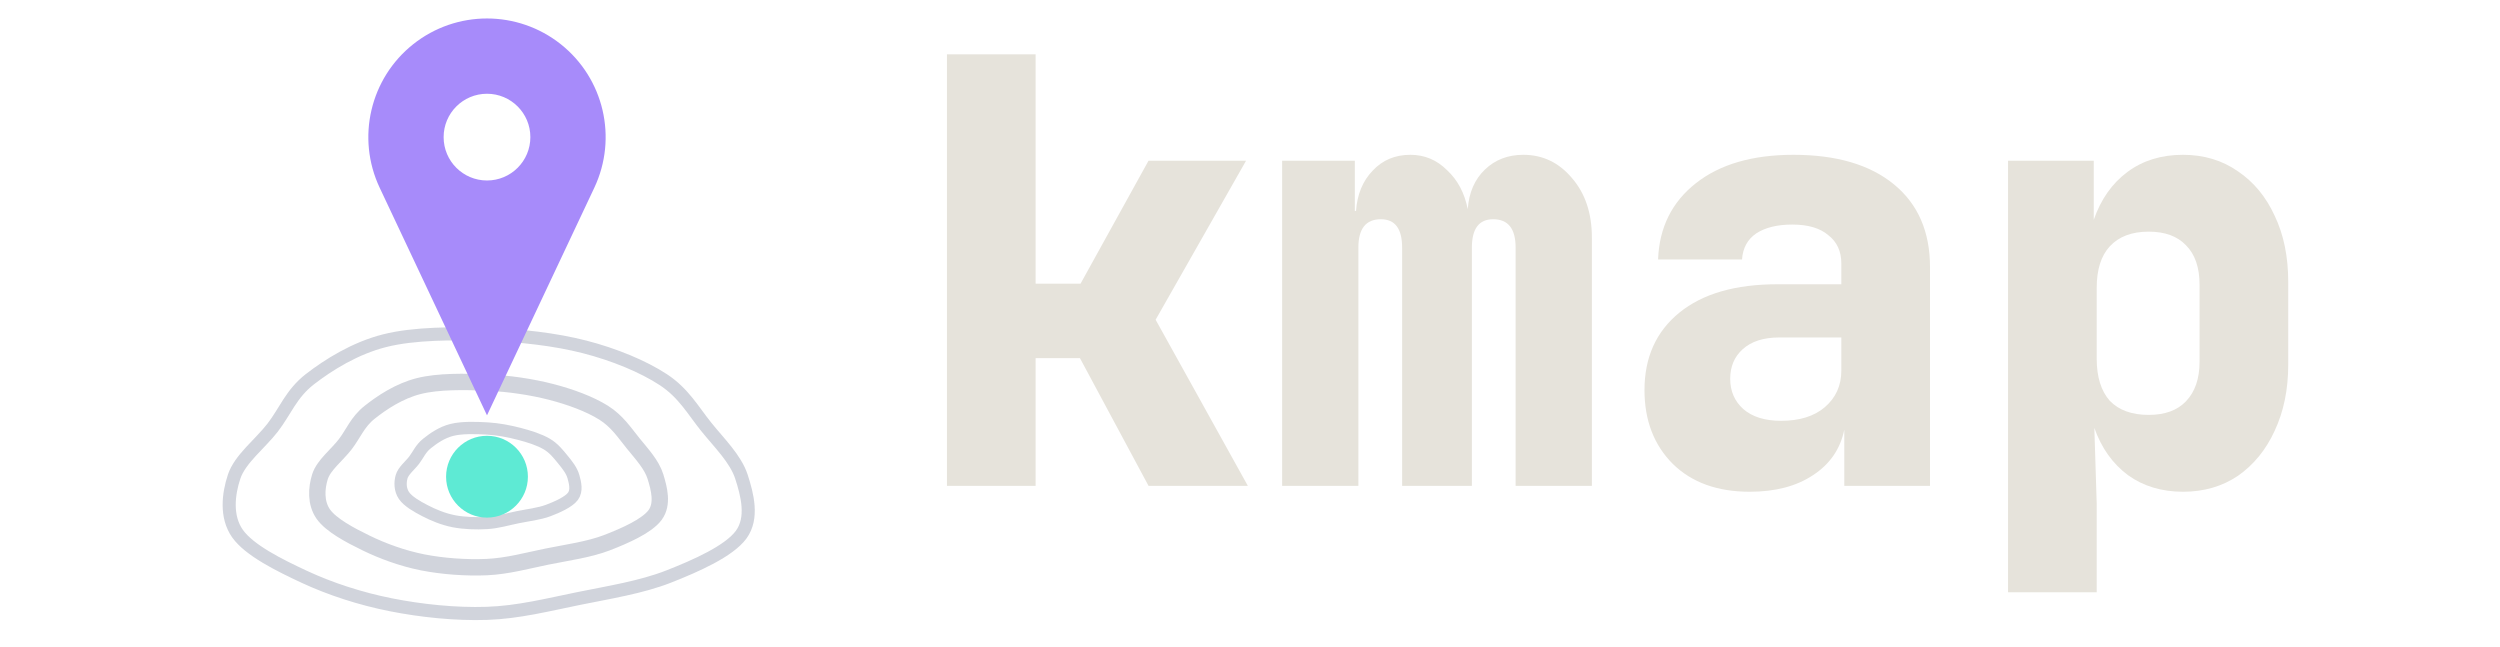
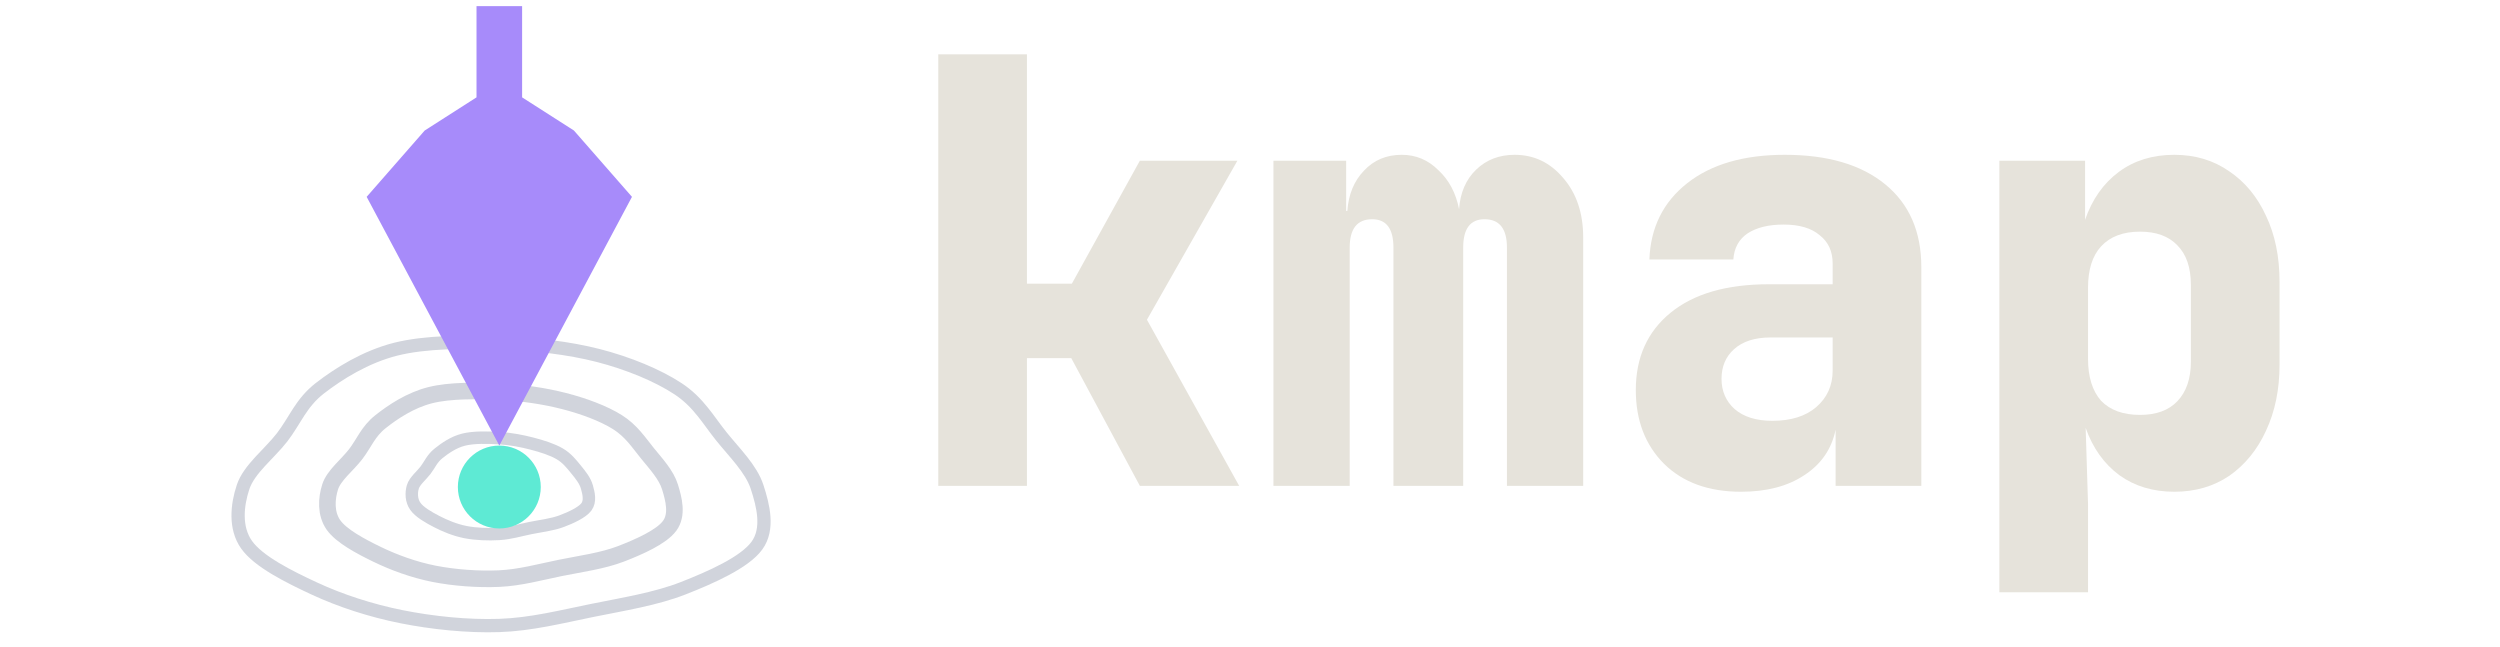
<svg xmlns="http://www.w3.org/2000/svg" viewBox="0 0 406 105" width="406" height="105" role="img" aria-label="kmap">
-   <g transform="translate(21.282,0.342) scale(0.664436)">
+   <g transform="translate(22.519,1.000) scale(0.673209)">
    <g fill="none" stroke="#7C839A" stroke-opacity="0.35" stroke-linejoin="round">
      <path d="M108.13,116C108.55,117.5 109.03,119.41 108.01,120.79C106.98,122.16 104.26,123.4 102,124.25C99.74,125.1 96.96,125.4 94.46,125.91C91.96,126.42 89.61,127.15 87,127.31C84.39,127.47 81.34,127.37 78.82,126.87C76.29,126.37 73.88,125.36 71.87,124.32C69.85,123.28 67.67,122.01 66.72,120.62C65.76,119.23 65.72,117.45 66.13,116C66.55,114.55 68.18,113.29 69.2,111.95C70.23,110.6 70.77,109.14 72.3,107.91C73.83,106.68 75.94,105.18 78.39,104.57C80.84,103.95 84.25,104.05 87,104.21C89.75,104.37 92.46,104.9 94.89,105.53C97.32,106.16 99.79,106.95 101.57,107.99C103.34,109.03 104.43,110.45 105.52,111.78C106.62,113.12 107.72,114.5 108.13,116Z" stroke-width="3" />
      <path d="M128.18,116C129.08,118.92 130.07,122.67 128.09,125.36C126.11,128.05 120.72,130.43 116.32,132.13C111.92,133.82 106.59,134.53 101.7,135.52C96.81,136.51 92.08,137.85 87,138.09C81.92,138.32 76.16,137.9 71.24,136.93C66.32,135.95 61.54,134.19 57.5,132.23C53.45,130.26 48.86,127.82 46.97,125.12C45.09,122.41 45.29,118.84 46.18,116C47.08,113.16 50.31,110.73 52.33,108.1C54.36,105.47 55.34,102.61 58.34,100.24C61.34,97.86 65.54,95.06 70.32,93.85C75.1,92.64 81.62,92.75 87,92.99C92.38,93.22 97.87,94.04 102.62,95.26C107.37,96.48 112.13,98.24 115.48,100.34C118.83,102.44 120.61,105.25 122.73,107.86C124.85,110.47 127.29,113.08 128.18,116Z" stroke-width="4" />
      <path d="M149.19,116C150.62,120.39 152.1,126.09 149.13,130.15C146.16,134.22 138,137.81 131.38,140.41C124.76,143.01 116.82,144.27 109.42,145.77C102.02,147.27 94.66,149.15 87,149.4C79.34,149.66 70.86,148.77 63.44,147.29C56.01,145.81 48.67,143.41 42.43,140.51C36.19,137.61 28.89,133.98 26.01,129.89C23.14,125.81 23.76,120.31 25.19,116C26.62,111.69 31.48,108.02 34.57,104.06C37.65,100.09 39.13,95.73 43.7,92.18C48.27,88.64 54.75,84.59 61.97,82.76C69.19,80.93 78.85,80.95 87,81.2C95.15,81.46 103.7,82.43 110.89,84.28C118.07,86.13 125.16,89.04 130.11,92.29C135.06,95.54 137.39,99.84 140.57,103.79C143.75,107.75 147.76,111.61 149.19,116Z" stroke-width="3.2" />
    </g>
-     <path fill="#A78BFA" fill-rule="evenodd" d="M60.77,45.37A29,29 0 1 1 113.23,45.37L87,101ZM97.6,33A10.6,10.6 0 1 0 76.4,33A10.6,10.6 0 1 0 97.6,33Z" />
+     <path fill="#A78BFA" d="M92.5,0L92.5,22L105,30L119,46L87,106L55,46L69,30L81.5,22L81.5,0Z" />
    <circle cx="87" cy="116" r="10" fill="#5EEAD4" />
  </g>
-   <g fill="#E6E3DB" transform="translate(146.969,-17.100) scale(0.096)" aria-hidden="true">
+   <g fill="#E6E3DB" transform="translate(145.559,-17.100) scale(0.096)" aria-hidden="true">
    <path d="M 71,1000 V 270 h 150 v 388 h 76 L 412,450 H 577 L 424,719 580,1000 H 412 L 296,784 h -75 v 216 z" />
    <path d="M 638,1000 V 450 h 123 v 85 h 2 q 3,-42 28,-68 25,-27 64,-27 36,0 62,26 27,25 35,66 3,-42 29,-67 26,-25 65,-25 49,0 82,39 34,39 34,101 v 420 h -129 V 597 q 0,-48 -38,-48 -36,0 -36,48 v 403 h -118 V 597 q 0,-48 -36,-48 -38,0 -38,48 v 403 z" />
    <path d="m 1429.001,1010 q -82,0 -130,-47 -48,-48 -48,-125 0,-83 59,-131 59,-48 166,-48 h 108 v -35 q 0,-31 -22,-48 -21,-18 -61,-18 -38,0 -61,15 -22,15 -24,44 h -142 q 3,-81 64,-129 61,-48 165,-48 109,0 170,50 61,50 61,140 v 370 h -145 v -95 q -10,49 -53,77 -42,28 -107,28 z m 53,-120 q 47,0 74,-23 28,-24 28,-62 v -56 h -105 q -40,0 -62,20 -21,19 -21,50 0,31 22,51 23,20 64,20 z" />
    <path d="M 1866.001,1180 V 450 h 145 v 100 q 18,-52 57,-81 39,-29 94,-29 53,0 93,28 40,27 62,75 23,48 23,112 v 140 q 0,63 -23,112 -22,48 -62,76 -40,27 -93,27 -54,0 -93,-28 -39,-29 -57,-80 l 4,128 v 150 z m 238,-300 q 41,0 63,-23 23,-24 23,-67 V 660 q 0,-44 -23,-67 -22,-23 -63,-23 -43,0 -66,25 -22,24 -22,70 v 120 q 0,46 22,71 23,24 66,24 z" />
  </g>
</svg>
